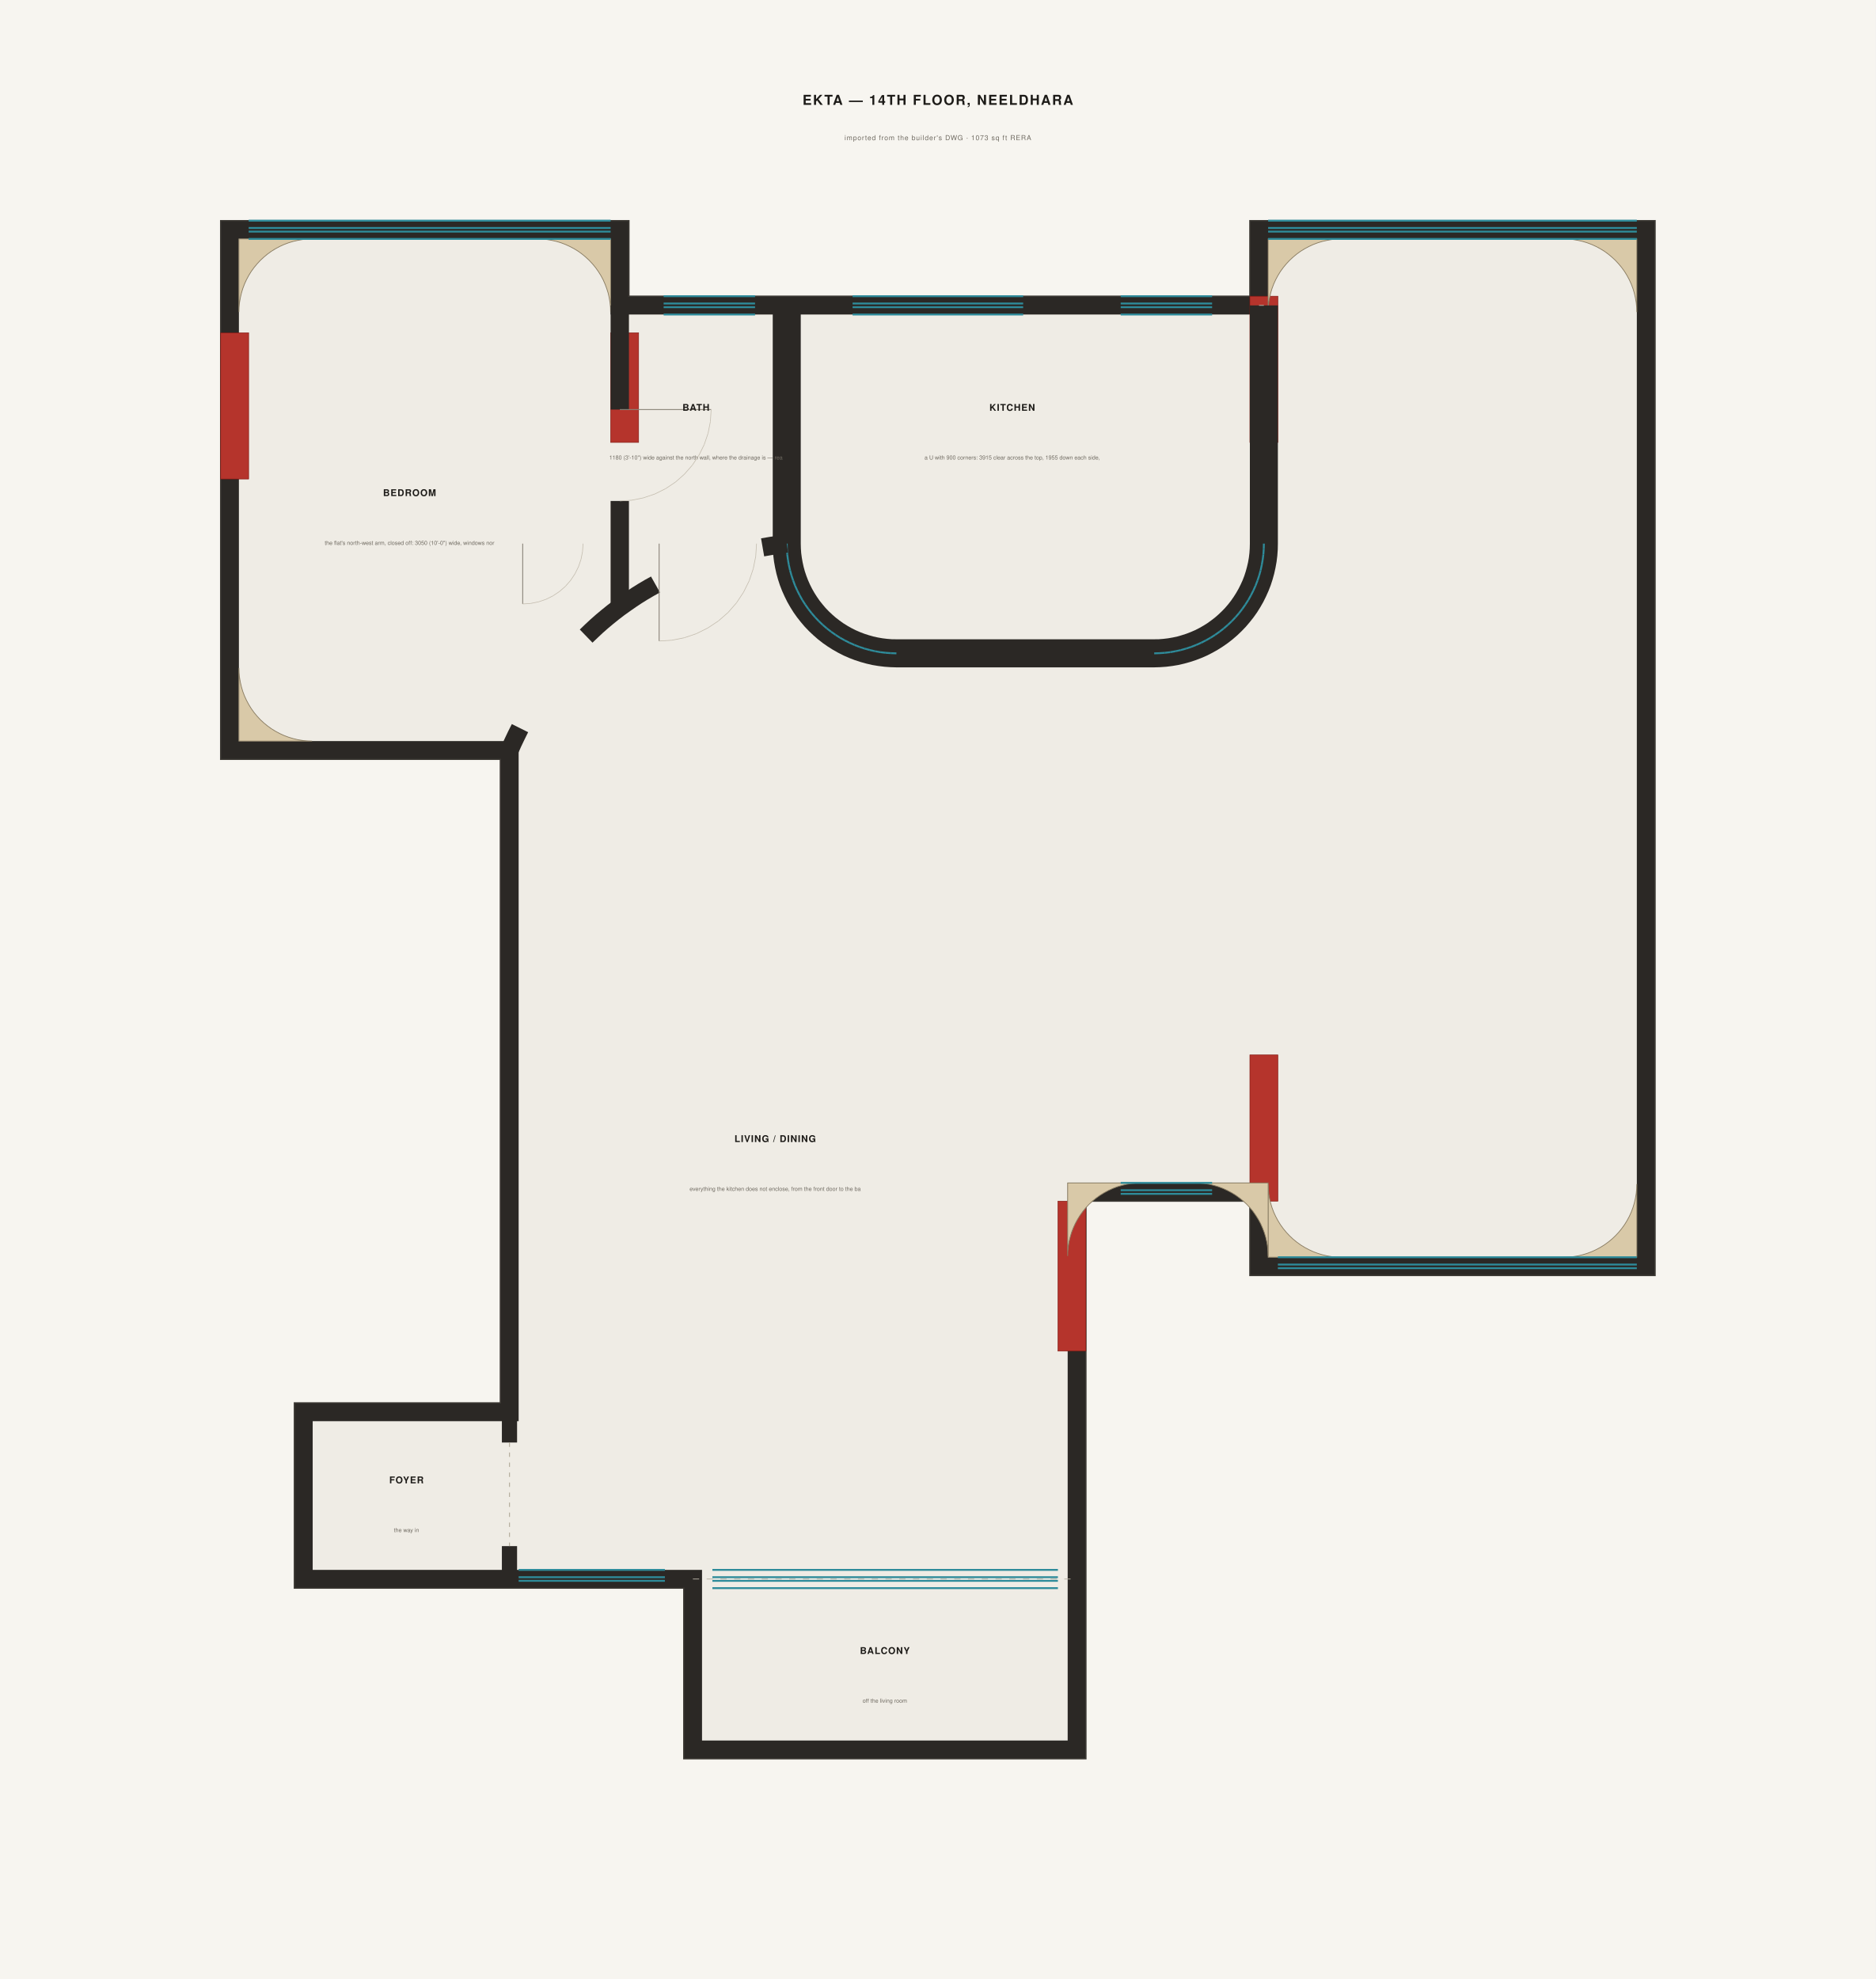
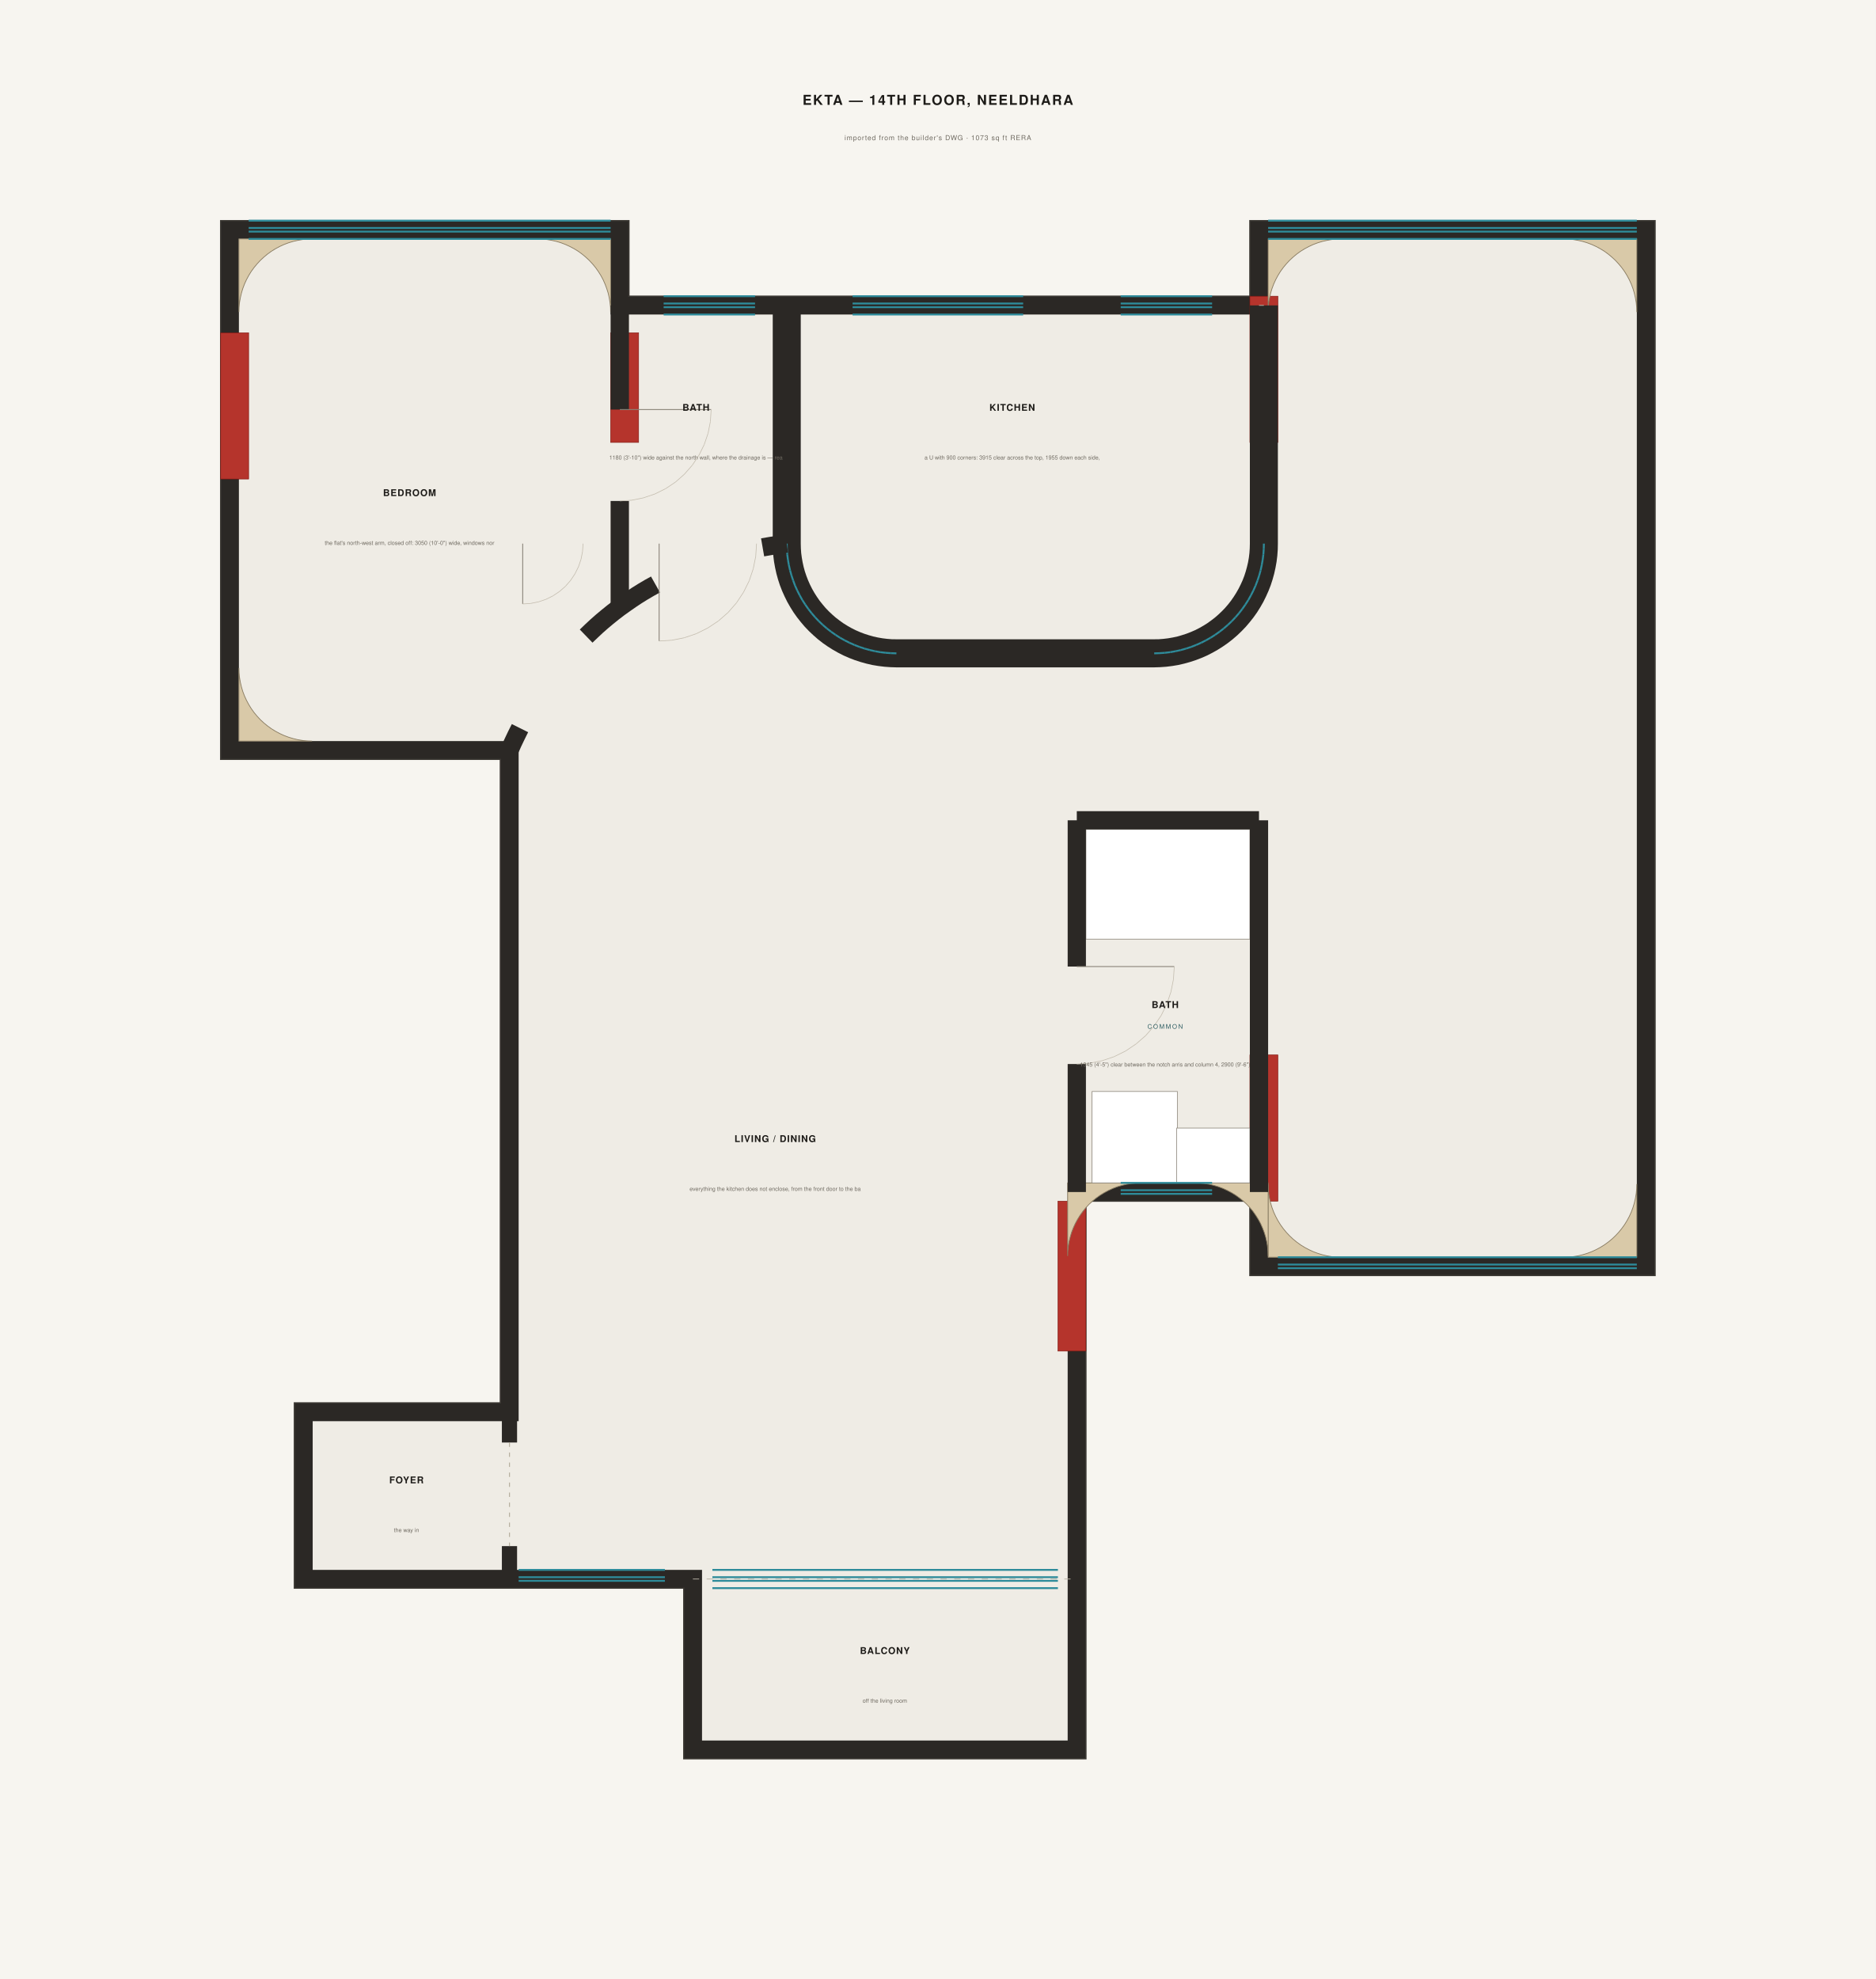
<svg xmlns="http://www.w3.org/2000/svg" width="3000" height="3165" viewBox="0 0 3000 3165">
  <rect x="0" y="0" width="3000" height="3165" fill="#f7f5f0" />
  <g id="L-floor">
    <polygon points="352.9,352.9 1005.9,352.9 1005.9,473.7 1999.0,473.7 1999.0,352.9 2647.1,352.9 2647.1,2039.9 1999.0,2039.9 1999.0,1921.0 1736.8,1921.0 1736.8,2812.8 1093.6,2812.8 1093.6,2539.9 470.8,2539.9 470.8,2243.6 800.2,2243.6 800.2,1214.4 352.9,1214.4" fill="#2b2825" stroke="#3b3833" stroke-width="2.0" />
    <polygon points="382.1,382.1 976.6,382.1 976.6,503.0 2028.2,503.0 2028.2,382.1 2617.9,382.1 2617.9,2010.7 2028.2,2010.7 2028.2,1891.8 1707.6,1891.8 1707.6,2539.9 1707.6,2783.6 1122.8,2783.6 1122.8,2539.9 1122.8,2510.7 500.1,2510.7 500.1,2272.9 829.5,2272.9 829.5,1185.2 382.1,1185.2" fill="#efece5" stroke="none" stroke-width="1.0" />
  </g>
  <g id="L-ref">
    <rect x="1999.0" y="473.7" width="44.8" height="233.9" fill="#b5342c" stroke="#7c1610" stroke-width="0.8" />
    <rect x="352.9" y="532.2" width="44.8" height="233.9" fill="#b5342c" stroke="#7c1610" stroke-width="0.8" />
    <rect x="976.6" y="532.2" width="44.8" height="175.4" fill="#b5342c" stroke="#7c1610" stroke-width="0.8" />
    <rect x="1999.0" y="1687.1" width="44.8" height="233.9" fill="#b5342c" stroke="#7c1610" stroke-width="0.8" />
    <rect x="1692.0" y="1921.0" width="44.8" height="239.8" fill="#b5342c" stroke="#7c1610" stroke-width="0.8" />
  </g>
  <g id="L-furniture">
    <polygon points="382.1,382.1 499.1,382.1 491.4,382.4 483.8,383.1 476.3,384.4 468.8,386.1 461.5,388.3 454.3,391.0 447.3,394.2 440.6,397.8 434.1,401.8 427.9,406.3 422.0,411.2 416.4,416.4 411.2,422.0 406.3,427.9 401.8,434.1 397.8,440.6 394.2,447.3 391.0,454.3 388.3,461.5 386.1,468.8 384.4,476.3 383.1,483.8 382.4,491.4 382.1,499.1" fill="#d9c9a8" stroke="#8a7d63" stroke-width="1.2" />
    <polygon points="976.6,382.1 859.7,382.1 867.3,382.4 874.9,383.1 882.5,384.4 890.0,386.1 897.3,388.3 904.4,391.0 911.4,394.2 918.2,397.8 924.7,401.8 930.9,406.3 936.8,411.2 942.4,416.4 947.6,422.0 952.5,427.9 956.9,434.1 961.0,440.6 964.6,447.3 967.7,454.3 970.4,461.5 972.7,468.8 974.4,476.3 975.6,483.8 976.4,491.4 976.6,499.1" fill="#d9c9a8" stroke="#8a7d63" stroke-width="1.2" />
    <polygon points="382.1,1185.2 382.1,1068.2 382.4,1075.9 383.1,1083.5 384.4,1091.1 386.1,1098.5 388.3,1105.9 391.0,1113.0 394.2,1120.0 397.8,1126.7 401.8,1133.2 406.3,1139.5 411.2,1145.4 416.4,1151.0 422.0,1156.2 427.9,1161.0 434.1,1165.5 440.6,1169.5 447.3,1173.1 454.3,1176.3 461.5,1179.0 468.8,1181.2 476.3,1183.0 483.8,1184.2 491.4,1184.9 499.1,1185.2" fill="#d9c9a8" stroke="#8a7d63" stroke-width="1.2" />
    <polygon points="2028.2,382.1 2028.2,499.1 2028.5,491.4 2029.2,483.8 2030.5,476.3 2032.2,468.8 2034.4,461.5 2037.1,454.3 2040.3,447.3 2043.9,440.6 2047.9,434.1 2052.4,427.9 2057.3,422.0 2062.5,416.4 2068.1,411.2 2074.0,406.3 2080.2,401.8 2086.7,397.8 2093.5,394.2 2100.4,391.0 2107.6,388.3 2114.9,386.1 2122.4,384.4 2129.9,383.1 2137.5,382.4 2145.2,382.1" fill="#d9c9a8" stroke="#8a7d63" stroke-width="1.2" />
    <polygon points="2617.9,382.1 2500.9,382.1 2508.6,382.4 2516.2,383.1 2523.7,384.4 2531.2,386.1 2538.5,388.3 2545.7,391.0 2552.7,394.2 2559.4,397.8 2565.9,401.8 2572.1,406.3 2578.0,411.2 2583.6,416.4 2588.8,422.0 2593.7,427.9 2598.2,434.1 2602.2,440.6 2605.8,447.3 2609.0,454.3 2611.7,461.5 2613.9,468.8 2615.6,476.3 2616.9,483.8 2617.6,491.4 2617.9,499.1" fill="#d9c9a8" stroke="#8a7d63" stroke-width="1.2" />
    <polygon points="2617.9,2010.7 2617.9,1893.7 2617.6,1901.4 2616.9,1909.0 2615.6,1916.6 2613.9,1924.0 2611.7,1931.3 2609.0,1938.5 2605.8,1945.5 2602.2,1952.2 2598.2,1958.7 2593.7,1964.9 2588.8,1970.9 2583.6,1976.4 2578.0,1981.7 2572.1,1986.5 2565.9,1991.0 2559.4,1995.0 2552.7,1998.6 2545.7,2001.8 2538.5,2004.5 2531.2,2006.7 2523.7,2008.5 2516.2,2009.7 2508.6,2010.4 2500.9,2010.7" fill="#d9c9a8" stroke="#8a7d63" stroke-width="1.2" />
    <polygon points="2028.2,2010.7 2145.2,2010.7 2137.5,2010.4 2129.9,2009.7 2122.4,2008.5 2114.9,2006.7 2107.6,2004.5 2100.4,2001.8 2093.5,1998.6 2086.7,1995.0 2080.2,1991.0 2074.0,1986.5 2068.1,1981.7 2062.5,1976.4 2057.3,1970.9 2052.4,1964.9 2047.9,1958.7 2043.9,1952.2 2040.3,1945.5 2037.1,1938.5 2034.4,1931.3 2032.2,1924.0 2030.5,1916.6 2029.2,1909.0 2028.5,1901.4 2028.2,1893.7" fill="#d9c9a8" stroke="#8a7d63" stroke-width="1.2" />
    <polygon points="2028.2,1891.8 1911.3,1891.8 1918.9,1892.0 1926.5,1892.8 1934.1,1894.0 1941.6,1895.8 1948.9,1898.0 1956.0,1900.7 1963.0,1903.9 1969.8,1907.5 1976.3,1911.5 1982.5,1916.0 1988.4,1920.8 1994.0,1926.0 1999.2,1931.6 2004.1,1937.5 2008.5,1943.8 2012.6,1950.3 2016.2,1957.0 2019.3,1964.0 2022.0,1971.1 2024.3,1978.5 2026.0,1985.9 2027.2,1993.5 2028.0,2001.1 2028.2,2008.7" fill="#d9c9a8" stroke="#8a7d63" stroke-width="1.2" />
    <polygon points="1707.6,1891.8 1824.5,1891.8 1816.9,1892.0 1809.3,1892.8 1801.7,1894.0 1794.3,1895.8 1786.9,1898.0 1779.8,1900.7 1772.8,1903.9 1766.1,1907.5 1759.6,1911.5 1753.3,1916.0 1747.4,1920.8 1741.8,1926.0 1736.6,1931.6 1731.8,1937.5 1727.3,1943.8 1723.3,1950.3 1719.7,1957.0 1716.5,1964.0 1713.8,1971.1 1711.6,1978.5 1709.8,1985.9 1708.6,1993.5 1707.8,2001.1 1707.6,2008.7" fill="#d9c9a8" stroke="#8a7d63" stroke-width="1.2" />
+     <rect x="1736.8" y="1326.5" width="262.2" height="175.4" fill="#ffffff" stroke="#8a8378" stroke-width="1.0" />
+     <rect x="1746.6" y="1745.6" width="136.4" height="146.2" fill="#ffffff" stroke="#8a8378" stroke-width="1.0" />
+     <rect x="1882.0" y="1804.1" width="117.0" height="87.7" fill="#ffffff" stroke="#8a8378" stroke-width="1.0" />
  </g>
  <g id="L-floor-walls">
    <polygon points="1235.9,488.4 1235.9,869.4 1236.1,879.1 1236.8,888.8 1238.0,898.5 1239.7,908.0 1241.8,917.5 1244.4,926.9 1247.4,936.1 1250.9,945.1 1254.9,954.0 1259.2,962.7 1264.0,971.1 1269.2,979.4 1274.8,987.3 1280.8,994.9 1287.1,1002.3 1293.8,1009.3 1300.9,1016.0 1308.2,1022.4 1315.9,1028.4 1323.8,1033.9 1332.0,1039.1 1340.5,1043.9 1349.1,1048.3 1358.0,1052.2 1367.1,1055.7 1376.3,1058.7 1385.6,1061.3 1395.1,1063.5 1404.7,1065.1 1414.4,1066.3 1424.0,1067.0 1433.7,1067.3 1846.0,1067.3 1855.7,1067.0 1865.4,1066.3 1875.0,1065.1 1884.6,1063.5 1894.1,1061.3 1903.4,1058.7 1912.6,1055.7 1921.7,1052.2 1930.6,1048.3 1939.2,1043.9 1947.7,1039.1 1955.9,1033.9 1963.8,1028.4 1971.5,1022.4 1978.9,1016.0 1985.9,1009.3 1992.6,1002.3 1998.9,994.9 2004.9,987.3 2010.5,979.4 2015.7,971.1 2020.5,962.7 2024.8,954.0 2028.8,945.1 2032.3,936.1 2035.3,926.9 2037.9,917.5 2040.0,908.0 2041.7,898.5 2042.9,888.8 2043.6,879.1 2043.8,869.4 2043.8,488.4 1999.0,488.4 1999.0,869.4 1998.8,877.0 1998.3,884.4 1997.4,891.9 1996.1,899.3 1994.4,906.6 1992.4,913.9 1990.1,921.0 1987.4,928.0 1984.3,934.8 1980.9,941.6 1977.2,948.1 1973.2,954.4 1968.9,960.6 1964.3,966.5 1959.4,972.2 1954.2,977.6 1948.7,982.8 1943.1,987.7 1937.1,992.3 1931.0,996.7 1924.6,1000.7 1918.1,1004.4 1911.4,1007.8 1904.5,1010.8 1897.5,1013.5 1890.4,1015.8 1883.2,1017.9 1875.8,1019.5 1868.4,1020.8 1861.0,1021.7 1853.5,1022.3 1846.0,1022.4 1433.7,1022.4 1426.2,1022.3 1418.7,1021.7 1411.3,1020.8 1403.9,1019.5 1396.6,1017.9 1389.3,1015.8 1382.2,1013.5 1375.2,1010.8 1368.3,1007.8 1361.6,1004.4 1355.1,1000.7 1348.7,996.7 1342.6,992.3 1336.6,987.7 1331.0,982.8 1325.5,977.6 1320.3,972.2 1315.5,966.5 1310.8,960.6 1306.5,954.4 1302.5,948.1 1298.8,941.6 1295.4,934.8 1292.4,928.0 1289.7,921.0 1287.3,913.9 1285.3,906.6 1283.7,899.3 1282.4,891.9 1281.4,884.4 1280.9,877.0 1280.7,869.4 1280.7,488.4" fill="#2b2825" stroke="none" stroke-width="1.0" />
    <line x1="1258.3" y1="869.4" x2="1258.5" y2="878.0" stroke="#2e8b9a" stroke-width="3.0" />
    <line x1="1258.5" y1="878.0" x2="1259.1" y2="886.6" stroke="#2e8b9a" stroke-width="3.0" />
    <line x1="1259.1" y1="886.6" x2="1260.2" y2="895.2" stroke="#2e8b9a" stroke-width="3.0" />
    <line x1="1260.2" y1="895.2" x2="1261.7" y2="903.7" stroke="#2e8b9a" stroke-width="3.0" />
    <line x1="1261.7" y1="903.7" x2="1263.6" y2="912.1" stroke="#2e8b9a" stroke-width="3.0" />
    <line x1="1263.6" y1="912.1" x2="1265.9" y2="920.4" stroke="#2e8b9a" stroke-width="3.0" />
    <line x1="1265.9" y1="920.4" x2="1268.6" y2="928.5" stroke="#2e8b9a" stroke-width="3.0" />
    <line x1="1268.6" y1="928.5" x2="1271.6" y2="936.6" stroke="#2e8b9a" stroke-width="3.0" />
    <line x1="1271.6" y1="936.6" x2="1275.1" y2="944.4" stroke="#2e8b9a" stroke-width="3.0" />
    <line x1="1275.1" y1="944.4" x2="1279.0" y2="952.1" stroke="#2e8b9a" stroke-width="3.0" />
    <line x1="1279.0" y1="952.1" x2="1283.2" y2="959.6" stroke="#2e8b9a" stroke-width="3.0" />
    <line x1="1283.2" y1="959.6" x2="1287.9" y2="966.9" stroke="#2e8b9a" stroke-width="3.0" />
    <line x1="1287.9" y1="966.9" x2="1292.8" y2="973.9" stroke="#2e8b9a" stroke-width="3.0" />
    <line x1="1292.8" y1="973.9" x2="1298.1" y2="980.7" stroke="#2e8b9a" stroke-width="3.0" />
    <line x1="1298.1" y1="980.7" x2="1303.7" y2="987.2" stroke="#2e8b9a" stroke-width="3.0" />
    <line x1="1303.7" y1="987.2" x2="1309.7" y2="993.5" stroke="#2e8b9a" stroke-width="3.0" />
    <line x1="1309.7" y1="993.5" x2="1315.9" y2="999.4" stroke="#2e8b9a" stroke-width="3.0" />
    <line x1="1315.9" y1="999.4" x2="1322.4" y2="1005.0" stroke="#2e8b9a" stroke-width="3.0" />
    <line x1="1322.4" y1="1005.0" x2="1329.2" y2="1010.3" stroke="#2e8b9a" stroke-width="3.0" />
    <line x1="1329.2" y1="1010.3" x2="1336.3" y2="1015.3" stroke="#2e8b9a" stroke-width="3.0" />
    <line x1="1336.3" y1="1015.3" x2="1343.5" y2="1019.9" stroke="#2e8b9a" stroke-width="3.0" />
    <line x1="1343.5" y1="1019.9" x2="1351.0" y2="1024.1" stroke="#2e8b9a" stroke-width="3.0" />
    <line x1="1351.0" y1="1024.1" x2="1358.7" y2="1028.0" stroke="#2e8b9a" stroke-width="3.0" />
    <line x1="1358.7" y1="1028.0" x2="1366.6" y2="1031.5" stroke="#2e8b9a" stroke-width="3.0" />
    <line x1="1366.6" y1="1031.5" x2="1374.6" y2="1034.6" stroke="#2e8b9a" stroke-width="3.0" />
    <line x1="1374.6" y1="1034.6" x2="1382.8" y2="1037.3" stroke="#2e8b9a" stroke-width="3.0" />
    <line x1="1382.8" y1="1037.3" x2="1391.1" y2="1039.6" stroke="#2e8b9a" stroke-width="3.0" />
    <line x1="1391.1" y1="1039.6" x2="1399.5" y2="1041.5" stroke="#2e8b9a" stroke-width="3.0" />
    <line x1="1399.5" y1="1041.5" x2="1408.0" y2="1043.0" stroke="#2e8b9a" stroke-width="3.0" />
    <line x1="1408.0" y1="1043.0" x2="1416.5" y2="1044.0" stroke="#2e8b9a" stroke-width="3.0" />
    <line x1="1416.5" y1="1044.0" x2="1425.1" y2="1044.6" stroke="#2e8b9a" stroke-width="3.0" />
    <line x1="1425.1" y1="1044.6" x2="1433.7" y2="1044.9" stroke="#2e8b9a" stroke-width="3.0" />
    <line x1="1846.0" y1="1044.9" x2="1854.6" y2="1044.6" stroke="#2e8b9a" stroke-width="3.0" />
    <line x1="1854.6" y1="1044.6" x2="1863.2" y2="1044.0" stroke="#2e8b9a" stroke-width="3.0" />
    <line x1="1863.2" y1="1044.0" x2="1871.7" y2="1043.0" stroke="#2e8b9a" stroke-width="3.0" />
    <line x1="1871.7" y1="1043.0" x2="1880.2" y2="1041.5" stroke="#2e8b9a" stroke-width="3.0" />
    <line x1="1880.2" y1="1041.5" x2="1888.6" y2="1039.6" stroke="#2e8b9a" stroke-width="3.0" />
    <line x1="1888.6" y1="1039.6" x2="1896.9" y2="1037.3" stroke="#2e8b9a" stroke-width="3.0" />
    <line x1="1896.9" y1="1037.3" x2="1905.1" y2="1034.6" stroke="#2e8b9a" stroke-width="3.0" />
    <line x1="1905.1" y1="1034.6" x2="1913.1" y2="1031.5" stroke="#2e8b9a" stroke-width="3.0" />
    <line x1="1913.1" y1="1031.5" x2="1921.0" y2="1028.0" stroke="#2e8b9a" stroke-width="3.0" />
    <line x1="1921.0" y1="1028.0" x2="1928.7" y2="1024.1" stroke="#2e8b9a" stroke-width="3.0" />
    <line x1="1928.7" y1="1024.1" x2="1936.2" y2="1019.9" stroke="#2e8b9a" stroke-width="3.0" />
    <line x1="1936.2" y1="1019.9" x2="1943.4" y2="1015.3" stroke="#2e8b9a" stroke-width="3.0" />
    <line x1="1943.4" y1="1015.3" x2="1950.5" y2="1010.3" stroke="#2e8b9a" stroke-width="3.0" />
    <line x1="1950.5" y1="1010.3" x2="1957.3" y2="1005.0" stroke="#2e8b9a" stroke-width="3.0" />
    <line x1="1957.3" y1="1005.0" x2="1963.8" y2="999.4" stroke="#2e8b9a" stroke-width="3.0" />
    <line x1="1963.8" y1="999.4" x2="1970.0" y2="993.5" stroke="#2e8b9a" stroke-width="3.0" />
    <line x1="1970.0" y1="993.5" x2="1976.0" y2="987.2" stroke="#2e8b9a" stroke-width="3.0" />
    <line x1="1976.0" y1="987.2" x2="1981.6" y2="980.7" stroke="#2e8b9a" stroke-width="3.0" />
    <line x1="1981.6" y1="980.7" x2="1986.9" y2="973.9" stroke="#2e8b9a" stroke-width="3.0" />
    <line x1="1986.9" y1="973.9" x2="1991.8" y2="966.9" stroke="#2e8b9a" stroke-width="3.0" />
    <line x1="1991.8" y1="966.9" x2="1996.5" y2="959.6" stroke="#2e8b9a" stroke-width="3.0" />
    <line x1="1996.5" y1="959.6" x2="2000.7" y2="952.1" stroke="#2e8b9a" stroke-width="3.0" />
    <line x1="2000.7" y1="952.1" x2="2004.6" y2="944.4" stroke="#2e8b9a" stroke-width="3.0" />
    <line x1="2004.6" y1="944.4" x2="2008.1" y2="936.6" stroke="#2e8b9a" stroke-width="3.0" />
    <line x1="2008.1" y1="936.6" x2="2011.2" y2="928.5" stroke="#2e8b9a" stroke-width="3.0" />
    <line x1="2011.2" y1="928.5" x2="2013.9" y2="920.4" stroke="#2e8b9a" stroke-width="3.0" />
    <line x1="2013.9" y1="920.4" x2="2016.2" y2="912.1" stroke="#2e8b9a" stroke-width="3.0" />
    <line x1="2016.2" y1="912.1" x2="2018.0" y2="903.7" stroke="#2e8b9a" stroke-width="3.0" />
    <line x1="2018.0" y1="903.7" x2="2019.5" y2="895.2" stroke="#2e8b9a" stroke-width="3.0" />
    <line x1="2019.5" y1="895.2" x2="2020.6" y2="886.6" stroke="#2e8b9a" stroke-width="3.0" />
    <line x1="2020.6" y1="886.6" x2="2021.2" y2="878.0" stroke="#2e8b9a" stroke-width="3.0" />
    <line x1="2021.2" y1="878.0" x2="2021.4" y2="869.4" stroke="#2e8b9a" stroke-width="3.0" />
    <line x1="2021.4" y1="488.4" x2="2013.6" y2="488.4" stroke="#b9b2a4" stroke-width="1.2" stroke-dasharray="10 12" />
    <polygon points="976.6,488.4 976.6,655.0 1005.9,655.0 1005.9,488.4" fill="#2b2825" stroke="none" stroke-width="1.0" />
    <polygon points="976.6,801.2 976.6,971.3 1005.9,971.3 1005.9,801.2" fill="#2b2825" stroke="none" stroke-width="1.0" />
    <line x1="991.3" y1="655.0" x2="1137.4" y2="655.0" stroke="#8a8378" stroke-width="1.4" />
    <line x1="1137.4" y1="655.0" x2="1136.2" y2="674.1" stroke="#c3bcae" stroke-width="1.0" />
    <line x1="1136.2" y1="674.1" x2="1132.5" y2="692.9" stroke="#c3bcae" stroke-width="1.0" />
    <line x1="1132.5" y1="692.9" x2="1126.3" y2="711.0" stroke="#c3bcae" stroke-width="1.0" />
    <line x1="1126.3" y1="711.0" x2="1117.9" y2="728.1" stroke="#c3bcae" stroke-width="1.0" />
    <line x1="1117.9" y1="728.1" x2="1107.2" y2="744.0" stroke="#c3bcae" stroke-width="1.0" />
    <line x1="1107.2" y1="744.0" x2="1094.6" y2="758.4" stroke="#c3bcae" stroke-width="1.0" />
    <line x1="1094.6" y1="758.4" x2="1080.3" y2="771.0" stroke="#c3bcae" stroke-width="1.0" />
    <line x1="1080.3" y1="771.0" x2="1064.4" y2="781.6" stroke="#c3bcae" stroke-width="1.0" />
    <line x1="1064.4" y1="781.6" x2="1047.2" y2="790.1" stroke="#c3bcae" stroke-width="1.0" />
    <line x1="1047.2" y1="790.1" x2="1029.1" y2="796.2" stroke="#c3bcae" stroke-width="1.0" />
    <line x1="1029.1" y1="796.2" x2="1010.3" y2="800.0" stroke="#c3bcae" stroke-width="1.0" />
    <line x1="1010.3" y1="800.0" x2="991.3" y2="801.2" stroke="#c3bcae" stroke-width="1.0" />
    <polygon points="818.6,1158.0 812.7,1169.7 807.0,1181.7 801.5,1193.8 828.2,1205.9 833.5,1194.0 839.0,1182.5 844.7,1171.0" fill="#2b2825" stroke="none" stroke-width="1.0" />
    <polygon points="1041.2,922.0 1030.9,927.7 1020.6,933.8 1010.5,940.1 1000.6,946.7 990.9,953.4 981.3,960.4 971.8,967.6 962.6,975.0 953.5,982.6 944.5,990.5 935.8,998.6 927.3,1006.8 947.6,1027.8 955.9,1019.9 964.1,1012.2 972.5,1004.8 981.1,997.6 989.8,990.6 998.7,983.8 1007.8,977.3 1017.0,970.9 1026.3,964.7 1035.8,958.8 1045.5,953.1 1055.5,947.5" fill="#2b2825" stroke="none" stroke-width="1.0" />
    <polygon points="1256.3,854.9 1243.1,856.7 1230.0,858.8 1217.2,861.0 1222.2,889.8 1234.8,887.6 1247.4,885.7 1260.3,883.9" fill="#2b2825" stroke="none" stroke-width="1.0" />
    <line x1="1054.2" y1="869.4" x2="1054.2" y2="1025.2" stroke="#8a8378" stroke-width="1.4" />
    <line x1="1054.2" y1="1025.2" x2="1074.6" y2="1023.9" stroke="#c3bcae" stroke-width="1.0" />
    <line x1="1074.6" y1="1023.9" x2="1094.6" y2="1019.9" stroke="#c3bcae" stroke-width="1.0" />
    <line x1="1094.6" y1="1019.9" x2="1113.8" y2="1013.4" stroke="#c3bcae" stroke-width="1.0" />
    <line x1="1113.8" y1="1013.4" x2="1132.1" y2="1004.3" stroke="#c3bcae" stroke-width="1.0" />
    <line x1="1132.1" y1="1004.3" x2="1149.1" y2="993.0" stroke="#c3bcae" stroke-width="1.0" />
    <line x1="1149.1" y1="993.0" x2="1164.4" y2="979.6" stroke="#c3bcae" stroke-width="1.0" />
    <line x1="1164.4" y1="979.6" x2="1177.8" y2="964.3" stroke="#c3bcae" stroke-width="1.0" />
    <line x1="1177.8" y1="964.3" x2="1189.1" y2="947.3" stroke="#c3bcae" stroke-width="1.0" />
    <line x1="1189.1" y1="947.3" x2="1198.2" y2="929.0" stroke="#c3bcae" stroke-width="1.0" />
    <line x1="1198.2" y1="929.0" x2="1204.7" y2="909.7" stroke="#c3bcae" stroke-width="1.0" />
    <line x1="1204.7" y1="909.7" x2="1208.7" y2="889.8" stroke="#c3bcae" stroke-width="1.0" />
    <line x1="1208.7" y1="889.8" x2="1210.0" y2="869.4" stroke="#c3bcae" stroke-width="1.0" />
    <line x1="836.0" y1="869.4" x2="836.0" y2="965.9" stroke="#8a8378" stroke-width="1.4" />
    <line x1="836.0" y1="965.9" x2="848.6" y2="965.1" stroke="#c3bcae" stroke-width="1.0" />
    <line x1="848.6" y1="965.1" x2="861.0" y2="962.6" stroke="#c3bcae" stroke-width="1.0" />
    <line x1="861.0" y1="962.6" x2="873.0" y2="958.6" stroke="#c3bcae" stroke-width="1.0" />
    <line x1="873.0" y1="958.6" x2="884.3" y2="953.0" stroke="#c3bcae" stroke-width="1.0" />
    <line x1="884.3" y1="953.0" x2="894.8" y2="946.0" stroke="#c3bcae" stroke-width="1.0" />
    <line x1="894.8" y1="946.0" x2="904.3" y2="937.7" stroke="#c3bcae" stroke-width="1.0" />
    <line x1="904.3" y1="937.7" x2="912.6" y2="928.2" stroke="#c3bcae" stroke-width="1.0" />
    <line x1="912.6" y1="928.2" x2="919.6" y2="917.7" stroke="#c3bcae" stroke-width="1.0" />
    <line x1="919.6" y1="917.7" x2="925.2" y2="906.4" stroke="#c3bcae" stroke-width="1.0" />
    <line x1="925.2" y1="906.4" x2="929.3" y2="894.4" stroke="#c3bcae" stroke-width="1.0" />
    <line x1="929.3" y1="894.4" x2="931.7" y2="882.0" stroke="#c3bcae" stroke-width="1.0" />
    <line x1="931.7" y1="882.0" x2="932.5" y2="869.4" stroke="#c3bcae" stroke-width="1.0" />
+     <polygon points="1707.6,1311.9 1707.6,1545.8 1736.8,1545.8 1736.8,1311.9" fill="#2b2825" stroke="none" stroke-width="1.0" />
+     <polygon points="1707.6,1701.7 1707.6,1906.4 1736.8,1906.4 1736.8,1701.7" fill="#2b2825" stroke="none" stroke-width="1.0" />
+     <line x1="1722.2" y1="1545.8" x2="1878.1" y2="1545.8" stroke="#8a8378" stroke-width="1.4" />
+     <line x1="1878.1" y1="1545.8" x2="1876.8" y2="1566.2" stroke="#c3bcae" stroke-width="1.0" />
+     <line x1="1876.8" y1="1566.2" x2="1872.8" y2="1586.2" stroke="#c3bcae" stroke-width="1.0" />
+     <line x1="1872.8" y1="1586.2" x2="1866.3" y2="1605.5" stroke="#c3bcae" stroke-width="1.0" />
+     <line x1="1866.3" y1="1605.5" x2="1857.3" y2="1623.8" stroke="#c3bcae" stroke-width="1.0" />
+     <line x1="1857.3" y1="1623.8" x2="1845.9" y2="1640.7" stroke="#c3bcae" stroke-width="1.0" />
+     <line x1="1845.9" y1="1640.7" x2="1832.5" y2="1656.1" stroke="#c3bcae" stroke-width="1.0" />
+     <line x1="1832.5" y1="1656.1" x2="1817.1" y2="1669.5" stroke="#c3bcae" stroke-width="1.0" />
+     <line x1="1817.1" y1="1669.5" x2="1800.2" y2="1680.9" stroke="#c3bcae" stroke-width="1.0" />
+     <line x1="1800.2" y1="1680.9" x2="1781.9" y2="1689.9" stroke="#c3bcae" stroke-width="1.0" />
+     <line x1="1781.9" y1="1689.9" x2="1762.6" y2="1696.4" stroke="#c3bcae" stroke-width="1.0" />
+     <line x1="1762.6" y1="1696.4" x2="1742.6" y2="1700.4" stroke="#c3bcae" stroke-width="1.0" />
+     <line x1="1742.6" y1="1700.4" x2="1722.2" y2="1701.7" stroke="#c3bcae" stroke-width="1.0" />
+     <polygon points="1722.2,1326.5 2013.6,1326.5 2013.6,1297.3 1722.2,1297.3" fill="#2b2825" stroke="none" stroke-width="1.0" />
+     <polygon points="1999.0,1311.9 1999.0,1906.4 2028.2,1906.4 2028.2,1311.9" fill="#2b2825" stroke="none" stroke-width="1.0" />
    <polygon points="802.7,2258.2 802.7,2307.0 827.0,2307.0 827.0,2258.2" fill="#2b2825" stroke="none" stroke-width="1.0" />
    <polygon points="802.7,2472.7 802.7,2525.3 827.0,2525.3 827.0,2472.7" fill="#2b2825" stroke="none" stroke-width="1.0" />
    <line x1="814.9" y1="2307.0" x2="814.9" y2="2472.7" stroke="#b0a897" stroke-width="1.4" stroke-dasharray="7 9" />
    <line x1="1108.2" y1="2525.3" x2="1722.2" y2="2525.3" stroke="#b9b2a4" stroke-width="1.2" stroke-dasharray="10 12" />
    <line x1="397.7" y1="352.9" x2="976.6" y2="352.9" stroke="#2e8b9a" stroke-width="3.0" />
    <line x1="2028.2" y1="352.9" x2="2617.9" y2="352.9" stroke="#2e8b9a" stroke-width="3.0" />
    <line x1="397.7" y1="364.6" x2="976.6" y2="364.6" stroke="#2e8b9a" stroke-width="3.0" />
    <line x1="2028.2" y1="364.6" x2="2617.9" y2="364.6" stroke="#2e8b9a" stroke-width="3.0" />
    <line x1="397.7" y1="370.4" x2="976.6" y2="370.4" stroke="#2e8b9a" stroke-width="3.0" />
    <line x1="2028.2" y1="370.4" x2="2617.9" y2="370.4" stroke="#2e8b9a" stroke-width="3.0" />
    <line x1="397.7" y1="382.1" x2="976.6" y2="382.1" stroke="#2e8b9a" stroke-width="3.0" />
    <line x1="2028.2" y1="382.1" x2="2617.9" y2="382.1" stroke="#2e8b9a" stroke-width="3.0" />
    <line x1="1061.4" y1="473.7" x2="1207.6" y2="473.7" stroke="#2e8b9a" stroke-width="3.0" />
    <line x1="1363.6" y1="473.7" x2="1636.4" y2="473.7" stroke="#2e8b9a" stroke-width="3.0" />
    <line x1="1792.4" y1="473.7" x2="1938.6" y2="473.7" stroke="#2e8b9a" stroke-width="3.0" />
    <line x1="1061.4" y1="485.4" x2="1207.6" y2="485.4" stroke="#2e8b9a" stroke-width="3.0" />
    <line x1="1363.6" y1="485.4" x2="1636.4" y2="485.4" stroke="#2e8b9a" stroke-width="3.0" />
    <line x1="1792.4" y1="485.4" x2="1938.6" y2="485.4" stroke="#2e8b9a" stroke-width="3.0" />
    <line x1="1061.4" y1="491.3" x2="1207.6" y2="491.3" stroke="#2e8b9a" stroke-width="3.0" />
    <line x1="1363.6" y1="491.3" x2="1636.4" y2="491.3" stroke="#2e8b9a" stroke-width="3.0" />
    <line x1="1792.4" y1="491.3" x2="1938.6" y2="491.3" stroke="#2e8b9a" stroke-width="3.0" />
    <line x1="1061.4" y1="503.0" x2="1207.6" y2="503.0" stroke="#2e8b9a" stroke-width="3.0" />
    <line x1="1363.6" y1="503.0" x2="1636.4" y2="503.0" stroke="#2e8b9a" stroke-width="3.0" />
    <line x1="1792.4" y1="503.0" x2="1938.6" y2="503.0" stroke="#2e8b9a" stroke-width="3.0" />
    <line x1="1792.4" y1="1891.8" x2="1938.6" y2="1891.8" stroke="#2e8b9a" stroke-width="3.0" />
    <line x1="1792.4" y1="1903.5" x2="1938.6" y2="1903.5" stroke="#2e8b9a" stroke-width="3.0" />
    <line x1="1792.4" y1="1909.3" x2="1938.6" y2="1909.3" stroke="#2e8b9a" stroke-width="3.0" />
    <line x1="2043.8" y1="2010.7" x2="2617.9" y2="2010.7" stroke="#2e8b9a" stroke-width="3.0" />
    <line x1="2043.8" y1="2022.4" x2="2617.9" y2="2022.4" stroke="#2e8b9a" stroke-width="3.0" />
    <line x1="2043.8" y1="2028.2" x2="2617.9" y2="2028.2" stroke="#2e8b9a" stroke-width="3.0" />
    <line x1="829.5" y1="2510.7" x2="1063.4" y2="2510.7" stroke="#2e8b9a" stroke-width="3.0" />
    <line x1="1139.4" y1="2510.7" x2="1692.0" y2="2510.7" stroke="#2e8b9a" stroke-width="3.0" />
    <line x1="829.5" y1="2522.4" x2="1063.4" y2="2522.4" stroke="#2e8b9a" stroke-width="3.0" />
    <line x1="1139.4" y1="2522.4" x2="1692.0" y2="2522.4" stroke="#2e8b9a" stroke-width="3.0" />
    <line x1="829.5" y1="2528.2" x2="1063.4" y2="2528.2" stroke="#2e8b9a" stroke-width="3.0" />
    <line x1="1139.4" y1="2528.2" x2="1692.0" y2="2528.2" stroke="#2e8b9a" stroke-width="3.0" />
    <line x1="1139.4" y1="2539.9" x2="1692.0" y2="2539.9" stroke="#2e8b9a" stroke-width="3.0" />
  </g>
  <g id="L-labels">
    <text x="1618.9" y="657.0" font-family="Helvetica,Arial" font-size="15" fill="#1d1b18" font-weight="bold" letter-spacing="1.1" text-anchor="middle">KITCHEN</text>
    <text x="1618.9" y="734.9" font-family="Helvetica,Arial" font-size="9" fill="#6f6a61" font-weight="normal" letter-spacing="0" text-anchor="middle">a U with 900 corners: 3915 clear across the top, 1955 down each side, </text>
    <text x="1239.8" y="1826.5" font-family="Helvetica,Arial" font-size="15" fill="#1d1b18" font-weight="bold" letter-spacing="1.1" text-anchor="middle">LIVING / DINING</text>
    <text x="1239.8" y="1904.5" font-family="Helvetica,Arial" font-size="9" fill="#6f6a61" font-weight="normal" letter-spacing="0" text-anchor="middle">everything the kitchen does not enclose, from the front door to the ba</text>
    <text x="655.0" y="793.4" font-family="Helvetica,Arial" font-size="15" fill="#1d1b18" font-weight="bold" letter-spacing="1.1" text-anchor="middle">BEDROOM</text>
    <text x="655.0" y="871.4" font-family="Helvetica,Arial" font-size="9" fill="#6f6a61" font-weight="normal" letter-spacing="0" text-anchor="middle">the flat's north-west arm, closed off: 3050 (10'-0") wide, windows nor</text>
    <text x="1113.1" y="657.0" font-family="Helvetica,Arial" font-size="15" fill="#1d1b18" font-weight="bold" letter-spacing="1.1" text-anchor="middle">BATH</text>
    <text x="1113.1" y="734.9" font-family="Helvetica,Arial" font-size="9" fill="#6f6a61" font-weight="normal" letter-spacing="0" text-anchor="middle">1180 (3'-10") wide against the north wall, where the drainage is — rea</text>
+     <text x="1863.5" y="1612.1" font-family="Helvetica,Arial" font-size="15" fill="#1d1b18" font-weight="bold" letter-spacing="1.1" text-anchor="middle">BATH</text>
+     <text x="1863.5" y="1645.2" font-family="Helvetica,Arial" font-size="10" fill="#2c5c61" font-weight="normal" letter-spacing="2" text-anchor="middle">COMMON</text>
+     <text x="1863.5" y="1705.6" font-family="Helvetica,Arial" font-size="9" fill="#6f6a61" font-weight="normal" letter-spacing="0" text-anchor="middle">1345 (4'-5") clear between the notch arris and column 4, 2900 (9'-6") </text>
    <text x="650.1" y="2372.3" font-family="Helvetica,Arial" font-size="15" fill="#1d1b18" font-weight="bold" letter-spacing="1.1" text-anchor="middle">FOYER</text>
    <text x="650.1" y="2450.2" font-family="Helvetica,Arial" font-size="9" fill="#6f6a61" font-weight="normal" letter-spacing="0" text-anchor="middle">the way in</text>
    <text x="1415.2" y="2645.2" font-family="Helvetica,Arial" font-size="15" fill="#1d1b18" font-weight="bold" letter-spacing="1.1" text-anchor="middle">BALCONY</text>
    <text x="1415.2" y="2723.1" font-family="Helvetica,Arial" font-size="9" fill="#6f6a61" font-weight="normal" letter-spacing="0" text-anchor="middle">off the living room</text>
  </g>
  <g id="L-title">
    <text x="1500.0" y="167.7" font-family="Helvetica,Arial" font-size="22" fill="#1d1b18" font-weight="bold" letter-spacing="2" text-anchor="middle">EKTA — 14TH FLOOR, NEELDHARA</text>
    <text x="1500.0" y="224.2" font-family="Helvetica,Arial" font-size="11" fill="#6f6a61" font-weight="normal" letter-spacing="1" text-anchor="middle">imported from the builder's DWG · 1073 sq ft RERA</text>
  </g>
</svg>
